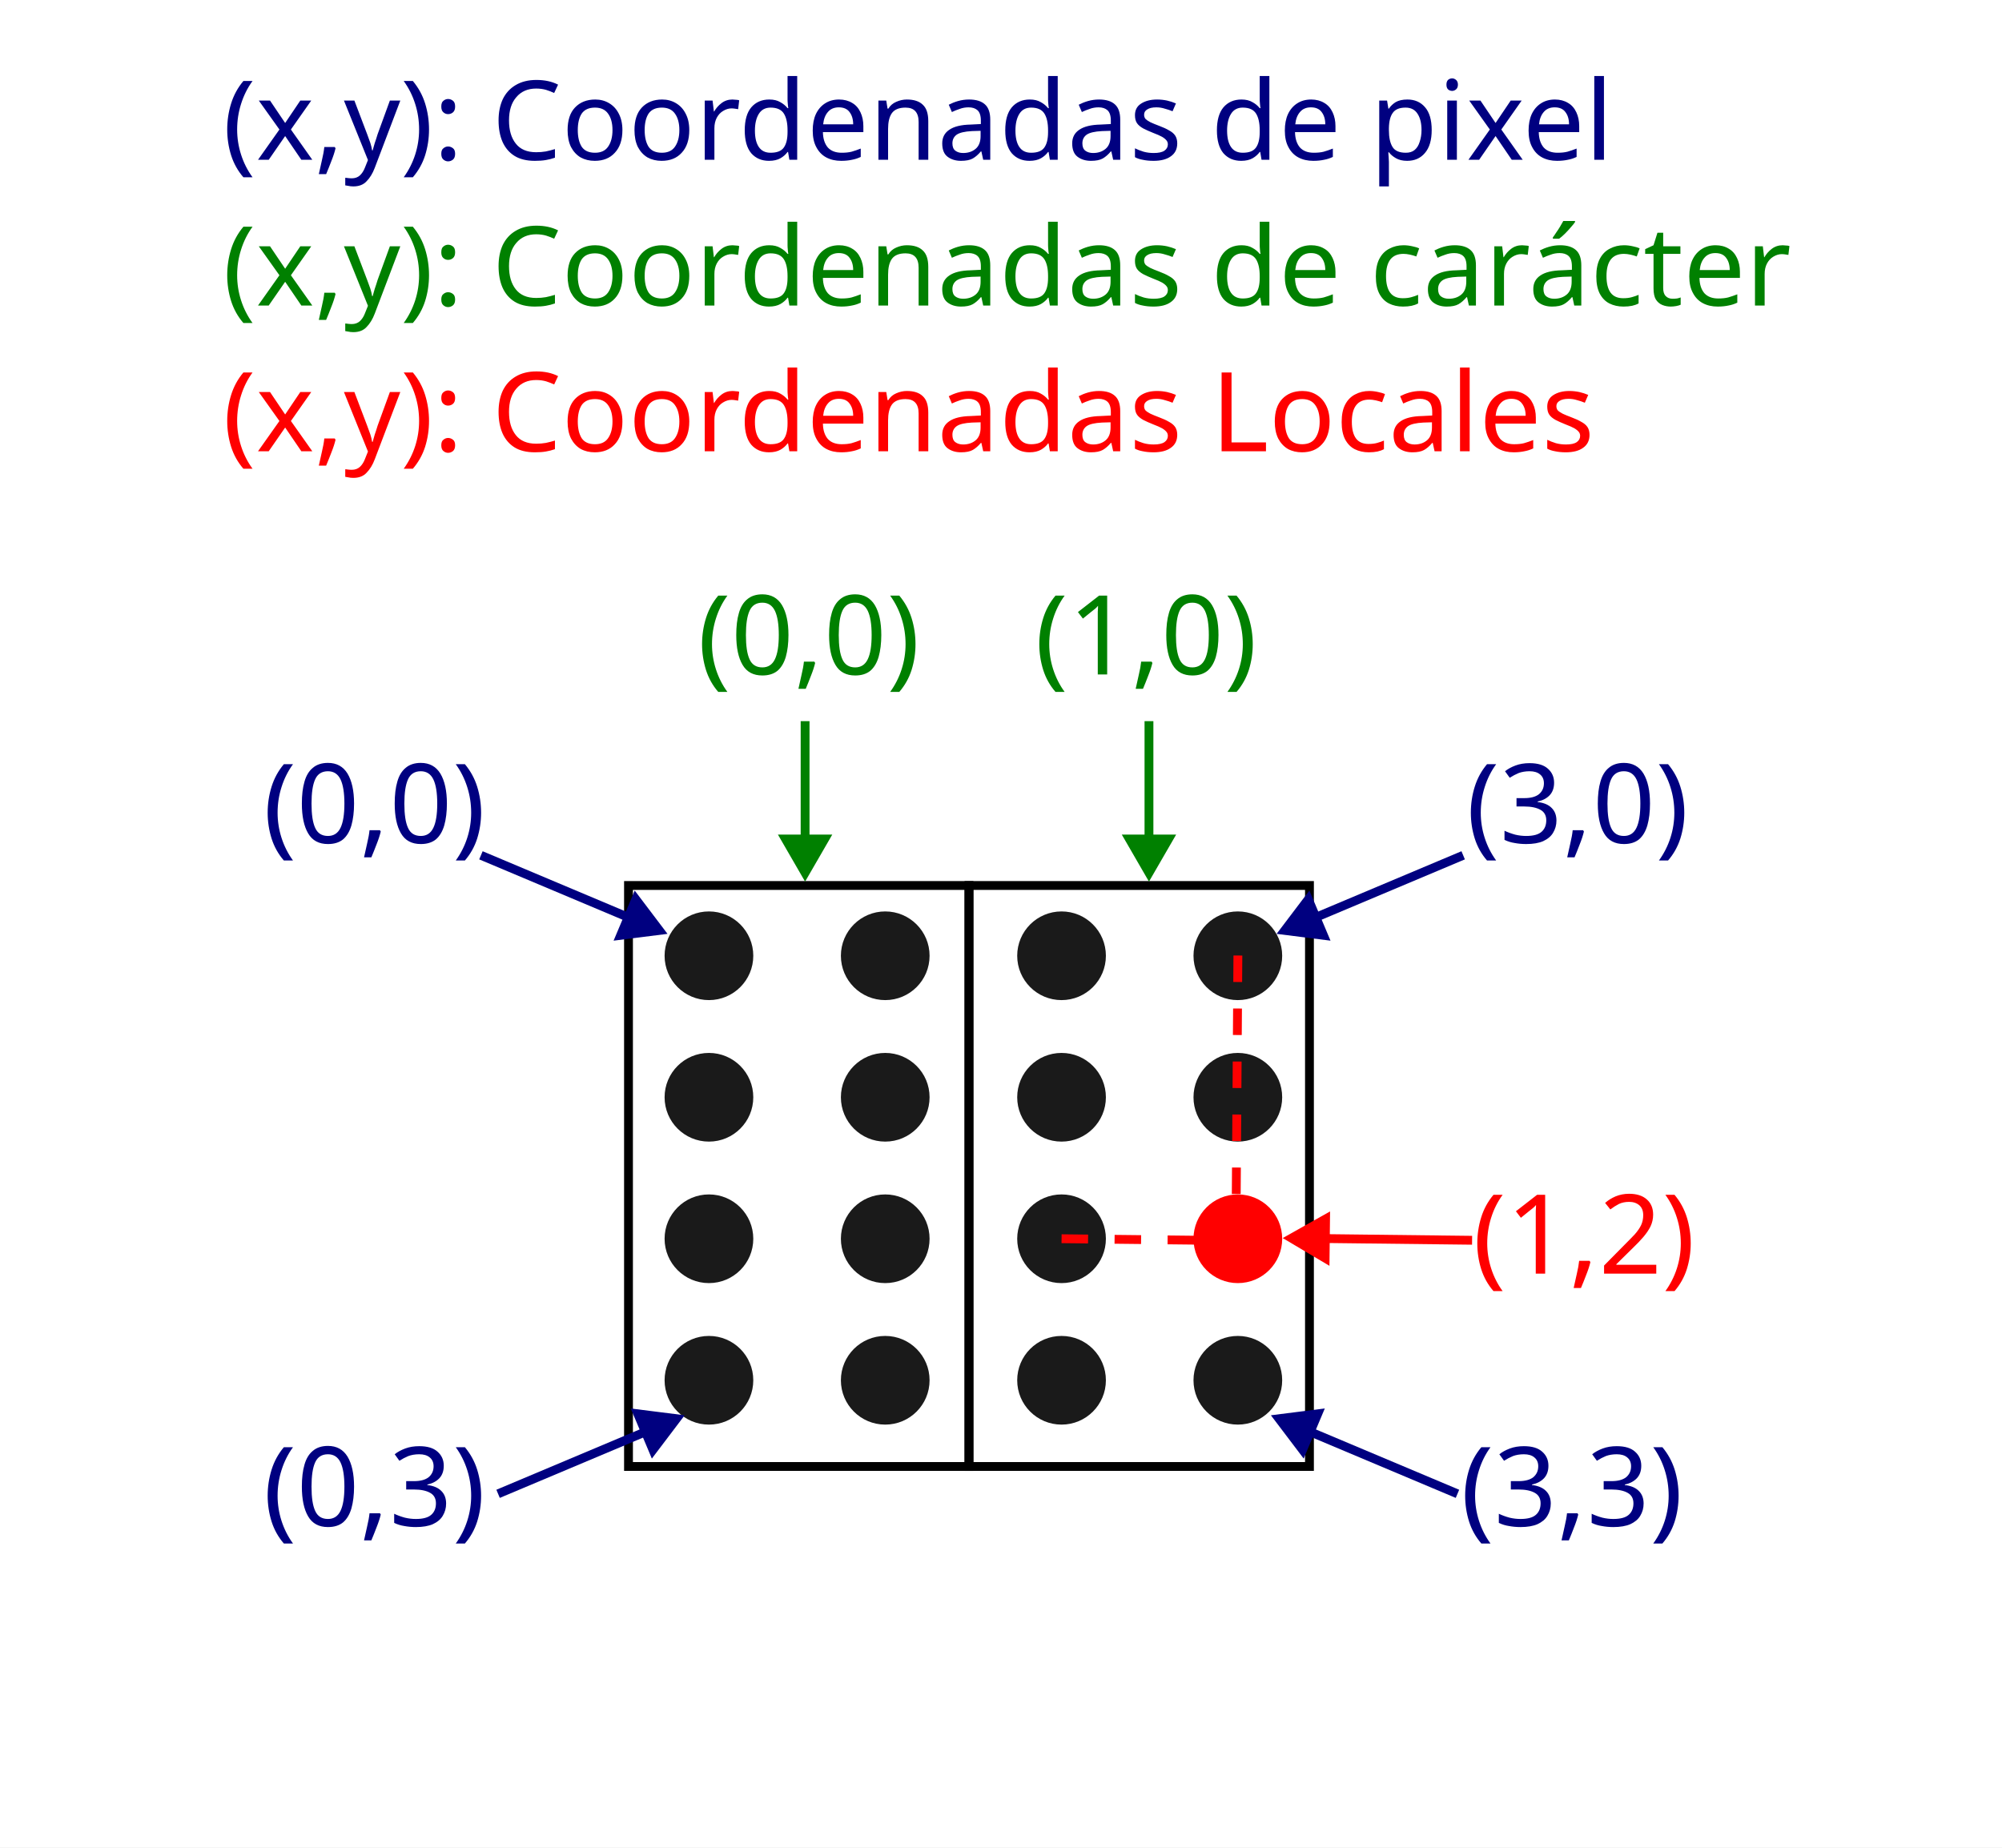
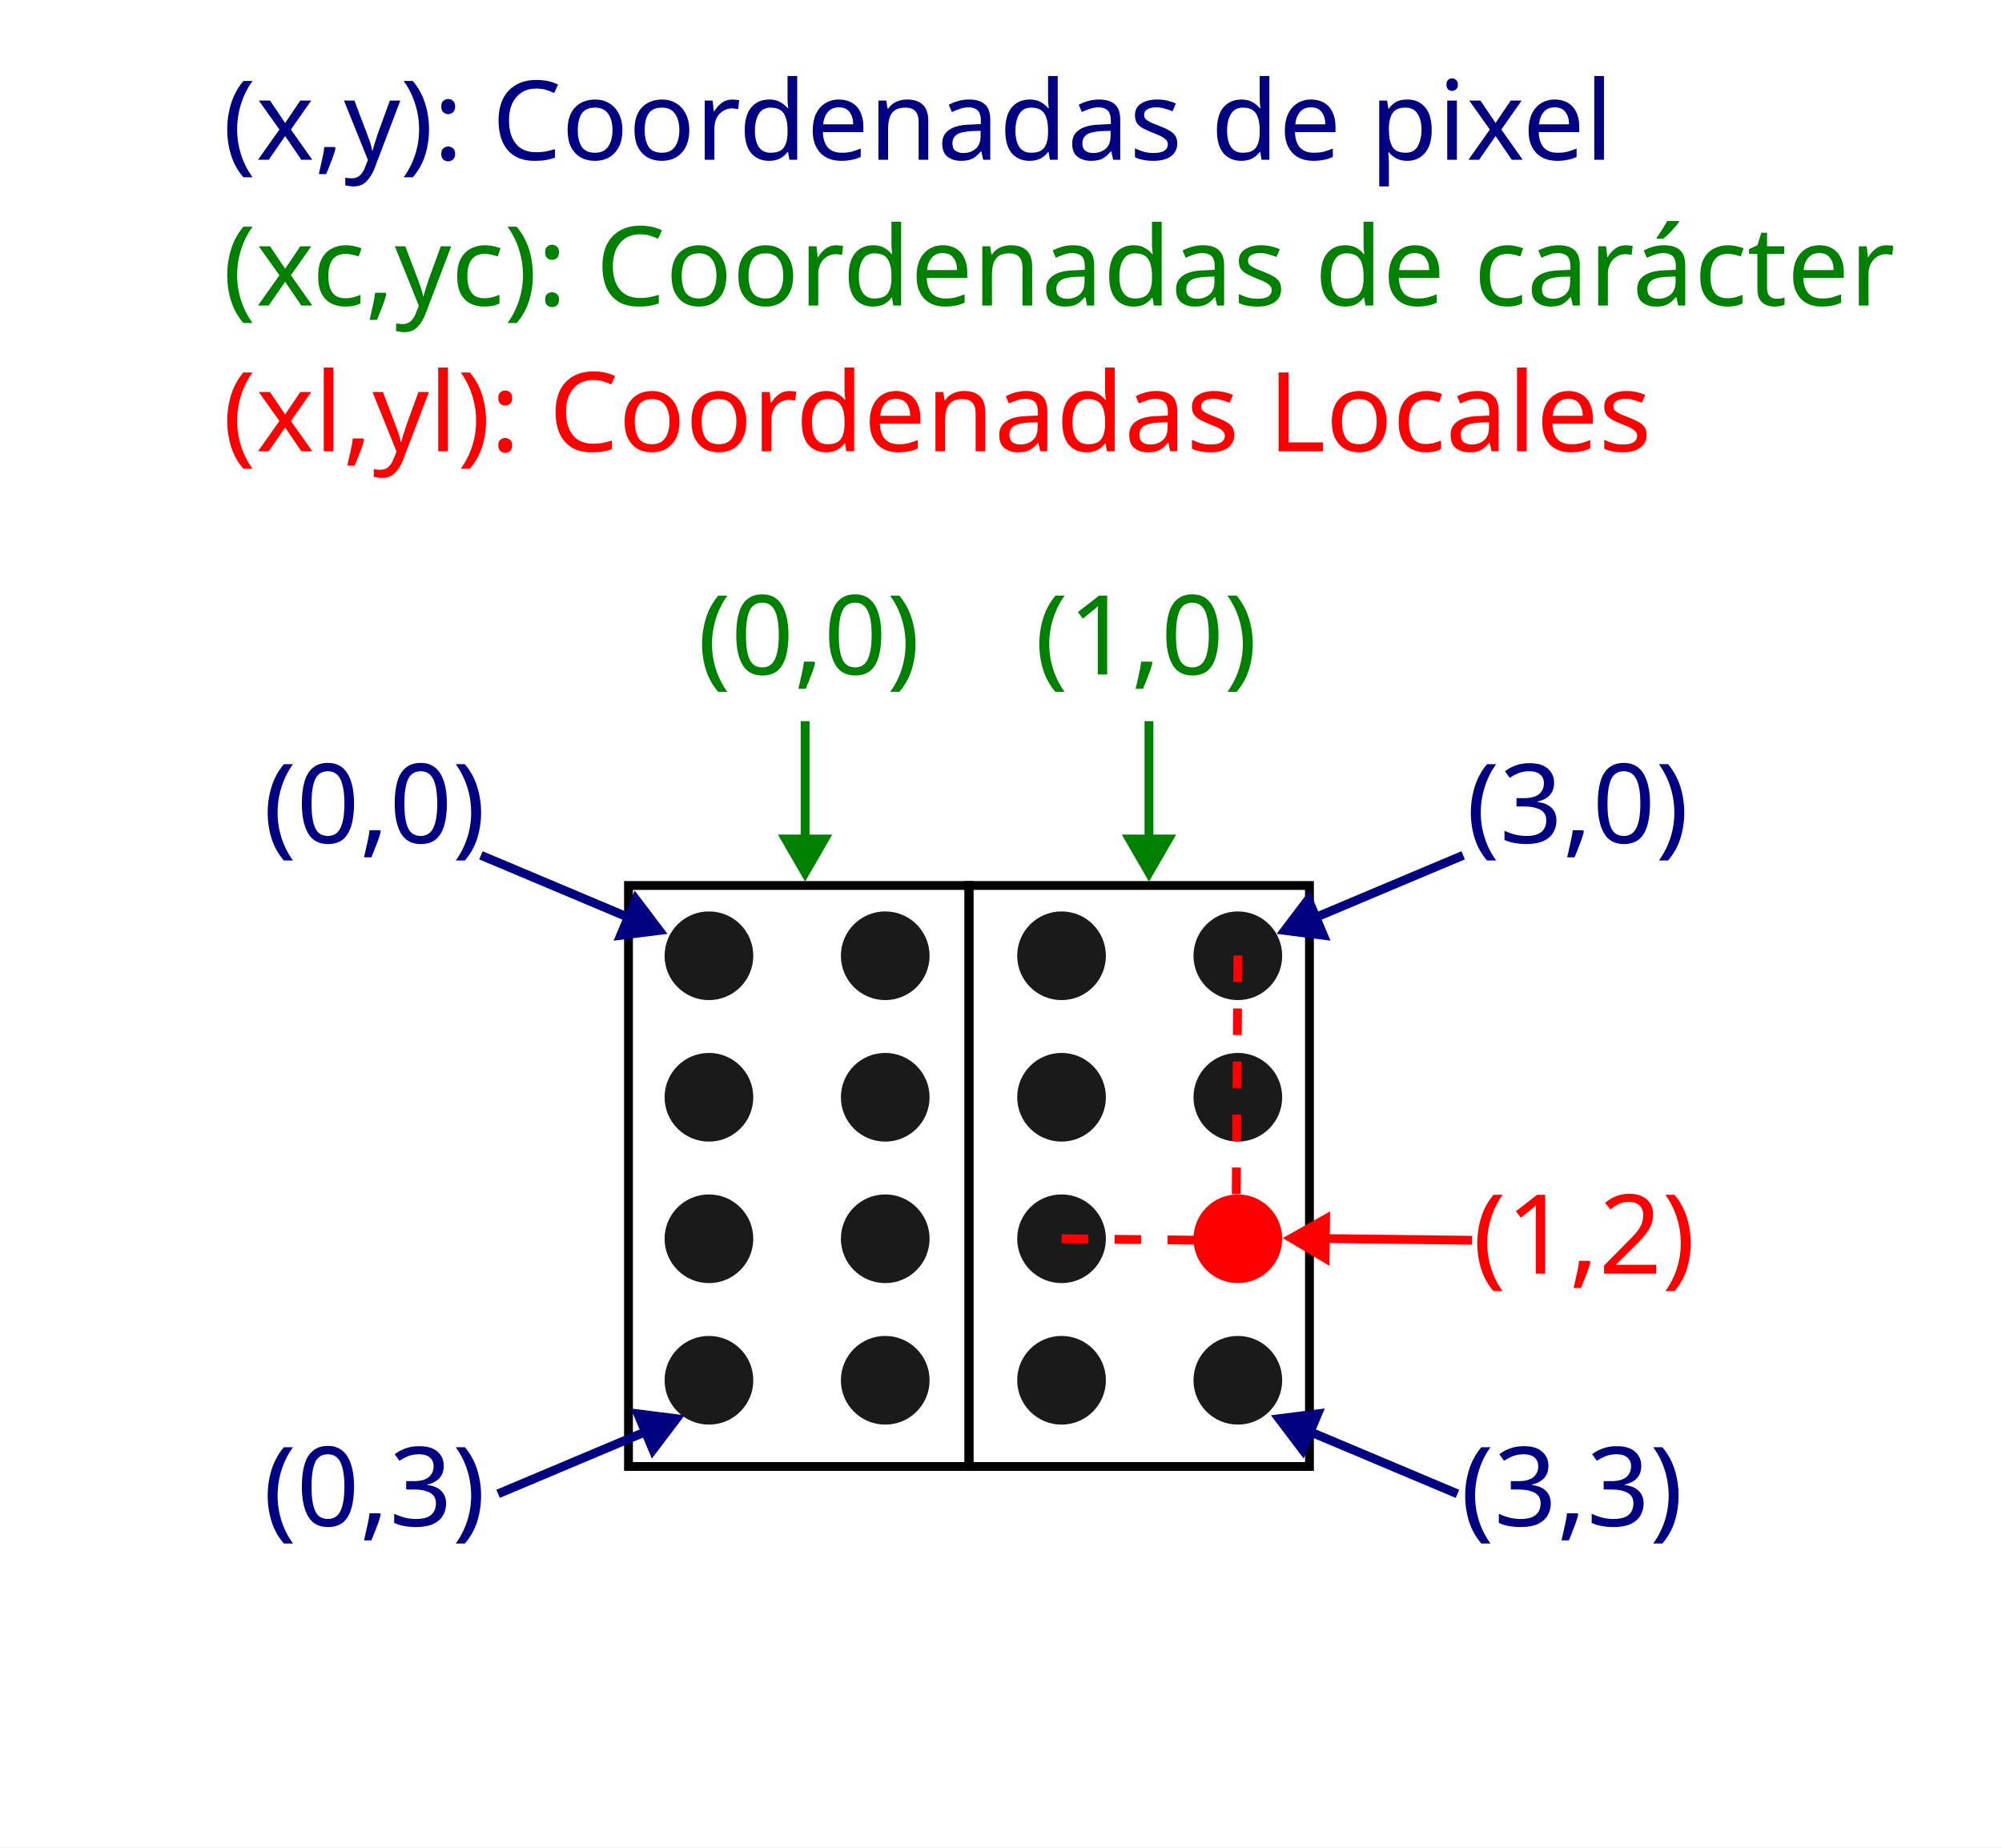
<svg xmlns="http://www.w3.org/2000/svg" width="119.862mm" height="110.625mm" viewBox="0 0 119.862 110.625" version="1.1" id="svg1">
  <defs id="defs1">
    <marker style="overflow:visible" id="Triangle" refX="0" refY="0" orient="auto-start-reverse" markerWidth="1" markerHeight="1" viewBox="0 0 1 1" preserveAspectRatio="xMidYMid">
      <path transform="scale(0.5)" style="fill:context-stroke;fill-rule:evenodd;stroke:context-stroke;stroke-width:1pt" d="M 5.77,0 -2.88,5 V -5 Z" id="path135" />
    </marker>
  </defs>
  <g id="layer2" transform="translate(-26.93103,-16.68965)" style="display:inline">
    <rect style="fill:#ffffff;stroke:none;stroke-width:0.529;stroke-linecap:square" id="rect26" width="119.862" height="110.625" x="26.931" y="16.69" />
  </g>
  <g id="layer1" transform="translate(-26.93103,-16.68965)">
    <circle style="fill:#1a1a1a;stroke:none;stroke-width:0.529;stroke-linecap:square" id="path1" cx="69.376" cy="73.92" r="2.655" />
    <circle style="fill:#1a1a1a;stroke:none;stroke-width:0.529;stroke-linecap:square" id="circle3" cx="79.931" cy="73.92" r="2.655" />
    <text xml:space="preserve" style="font-size:6.615px;line-height:1;font-family:Ubuntu;-inkscape-font-specification:Ubuntu;writing-mode:lr-tb;direction:ltr;fill:#000080;stroke:none;stroke-width:0.529;stroke-linecap:square" x="42.691" y="67.17" id="text25">
      <tspan id="tspan25" style="font-size:6.615px;fill:#000080;stroke-width:0.529" x="42.691" y="67.17">(0,0)</tspan>
    </text>
    <rect style="fill:none;stroke:#000000;stroke-width:0.529;stroke-linecap:square" id="rect25" width="20.385" height="34.789" x="64.56" y="69.712" />
    <circle style="fill:#1a1a1a;stroke:none;stroke-width:0.529;stroke-linecap:square" id="circle1" cx="90.487" cy="73.92" r="2.655" />
    <circle style="fill:#1a1a1a;stroke:none;stroke-width:0.529;stroke-linecap:square" id="circle2" cx="101.042" cy="73.92" r="2.655" />
    <circle style="fill:#1a1a1a;stroke:none;stroke-width:0.529;stroke-linecap:square" id="circle4" cx="69.376" cy="82.393" r="2.655" />
    <circle style="fill:#1a1a1a;stroke:none;stroke-width:0.529;stroke-linecap:square" id="circle5" cx="79.931" cy="82.393" r="2.655" />
    <circle style="fill:#1a1a1a;stroke:none;stroke-width:0.529;stroke-linecap:square" id="circle6" cx="90.487" cy="82.393" r="2.655" />
    <circle style="fill:#1a1a1a;stroke:none;stroke-width:0.529;stroke-linecap:square" id="circle7" cx="101.042" cy="82.393" r="2.655" />
    <circle style="fill:#1a1a1a;stroke:none;stroke-width:0.529;stroke-linecap:square" id="circle8" cx="69.376" cy="90.866" r="2.655" />
    <circle style="fill:#1a1a1a;stroke:none;stroke-width:0.529;stroke-linecap:square" id="circle9" cx="79.931" cy="90.866" r="2.655" />
    <circle style="fill:#1a1a1a;stroke:none;stroke-width:0.529;stroke-linecap:square" id="circle10" cx="90.487" cy="90.866" r="2.655" />
    <circle style="fill:#ff0000;stroke:none;stroke-width:0.529;stroke-linecap:square" id="circle11" cx="101.042" cy="90.866" r="2.655" />
    <circle style="fill:#1a1a1a;stroke:none;stroke-width:0.529;stroke-linecap:square" id="circle12" cx="69.376" cy="99.339" r="2.655" />
    <circle style="fill:#1a1a1a;stroke:none;stroke-width:0.529;stroke-linecap:square" id="circle13" cx="79.931" cy="99.339" r="2.655" />
    <circle style="fill:#1a1a1a;stroke:none;stroke-width:0.529;stroke-linecap:square" id="circle14" cx="90.487" cy="99.339" r="2.655" />
    <circle style="fill:#1a1a1a;stroke:none;stroke-width:0.529;stroke-linecap:square" id="circle15" cx="101.042" cy="99.339" r="2.655" />
    <rect style="fill:none;stroke:#000000;stroke-width:0.529;stroke-linecap:square" id="rect15" width="20.385" height="34.789" x="84.945" y="69.712" />
    <text xml:space="preserve" style="font-size:6.615px;line-height:1;font-family:Ubuntu;-inkscape-font-specification:Ubuntu;writing-mode:lr-tb;direction:ltr;fill:#000080;stroke:none;stroke-width:0.529;stroke-linecap:square" x="40.271" y="26.258" id="text15">
      <tspan id="tspan15" style="font-size:6.615px;fill:#000080;stroke-width:0.529" x="40.271" y="26.258">(x,y): Coordenadas de pixel</tspan>
    </text>
    <path style="fill:#000080;stroke:#000080;stroke-width:0.529;stroke-linecap:square;marker-end:url(#Triangle)" d="m 55.969,68.007 9.195,3.872" id="path15" />
    <text xml:space="preserve" style="font-size:6.615px;line-height:1;font-family:Ubuntu;-inkscape-font-specification:Ubuntu;writing-mode:lr-tb;direction:ltr;fill:#000080;stroke:none;stroke-width:0.529;stroke-linecap:square" x="114.728" y="67.17" id="text16">
      <tspan id="tspan16" style="font-size:6.615px;fill:#000080;stroke-width:0.529" x="114.728" y="67.17">(3,0)</tspan>
    </text>
    <path style="fill:#000080;stroke:#000080;stroke-width:0.529;stroke-linecap:square;marker-end:url(#Triangle)" d="m 114.289,68.007 -9.195,3.872" id="path16" />
    <text xml:space="preserve" style="font-size:6.615px;line-height:1;font-family:Ubuntu;-inkscape-font-specification:Ubuntu;writing-mode:lr-tb;direction:ltr;fill:#000080;stroke:none;stroke-width:0.529;stroke-linecap:square" x="42.691" y="108.066" id="text17">
      <tspan id="tspan17" style="font-size:6.615px;fill:#000080;stroke-width:0.529" x="42.691" y="108.066">(0,3)</tspan>
    </text>
    <path style="fill:#000080;stroke:#000080;stroke-width:0.529;stroke-linecap:square;marker-end:url(#Triangle)" d="m 56.996,106.036 9.195,-3.872" id="path17" />
    <text xml:space="preserve" style="font-size:6.615px;line-height:1;font-family:Ubuntu;-inkscape-font-specification:Ubuntu;writing-mode:lr-tb;direction:ltr;fill:#000080;stroke:none;stroke-width:0.529;stroke-linecap:square" x="114.386" y="108.066" id="text18">
      <tspan id="tspan18" style="font-size:6.615px;fill:#000080;stroke-width:0.529" x="114.386" y="108.066">(3,3)</tspan>
    </text>
    <path style="fill:#000080;stroke:#000080;stroke-width:0.529;stroke-linecap:square;marker-end:url(#Triangle)" d="m 113.947,106.036 -9.195,-3.872" id="path18" />
    <text xml:space="preserve" style="font-size:6.615px;line-height:1;font-family:Ubuntu;-inkscape-font-specification:Ubuntu;writing-mode:lr-tb;direction:ltr;fill:#008000;stroke:none;stroke-width:0.529;stroke-linecap:square" x="40.271" y="34.985" id="text20">
-       <tspan id="tspan20" style="font-size:6.615px;fill:#008000;stroke-width:0.529" x="40.271" y="34.985">(x,y): Coordenadas de carácter</tspan>
+       <tspan id="tspan20" style="font-size:6.615px;fill:#008000;stroke-width:0.529" x="40.271" y="34.985">(xc,yc): Coordenadas de carácter</tspan>
    </text>
    <text xml:space="preserve" style="font-size:6.615px;line-height:1;font-family:Ubuntu;-inkscape-font-specification:Ubuntu;writing-mode:lr-tb;direction:ltr;fill:#008000;stroke:none;stroke-width:0.529;stroke-linecap:square" x="68.7" y="57.075" id="text21">
      <tspan id="tspan21" style="font-size:6.615px;fill:#008000;stroke:none;stroke-width:0.529" x="68.7" y="57.075">(0,0)</tspan>
    </text>
    <text xml:space="preserve" style="font-size:6.615px;line-height:1;font-family:Ubuntu;-inkscape-font-specification:Ubuntu;writing-mode:lr-tb;direction:ltr;fill:#008000;stroke:none;stroke-width:0.529;stroke-linecap:square" x="88.891" y="57.075" id="text22">
      <tspan id="tspan22" style="font-size:6.615px;fill:#008000;stroke-width:0.529" x="88.891" y="57.075">(1,0)</tspan>
    </text>
    <path style="fill:#008000;stroke:#008000;stroke-width:0.529;stroke-linecap:square;marker-end:url(#Triangle)" d="m 75.133,60.136 v 7.465" id="path22" />
    <path style="fill:#008000;stroke:#008000;stroke-width:0.529;stroke-linecap:square;marker-end:url(#Triangle)" d="m 95.721,60.136 v 7.465" id="path23" />
    <text xml:space="preserve" style="font-size:6.615px;line-height:1;font-family:Ubuntu;-inkscape-font-specification:Ubuntu;writing-mode:lr-tb;direction:ltr;fill:#ff0000;stroke:none;stroke-width:0.529;stroke-linecap:square" x="40.271" y="43.711" id="text23">
-       <tspan id="tspan23" style="font-size:6.615px;fill:#ff0000;stroke-width:0.529" x="40.271" y="43.711">(x,y): Coordenadas Locales</tspan>
+       <tspan id="tspan23" style="font-size:6.615px;fill:#ff0000;stroke-width:0.529" x="40.271" y="43.711">(xl,yl): Coordenadas Locales</tspan>
    </text>
    <text xml:space="preserve" style="font-size:6.615px;line-height:1;font-family:Ubuntu;-inkscape-font-specification:Ubuntu;writing-mode:lr-tb;direction:ltr;fill:#ff0000;stroke:none;stroke-width:0.529;stroke-linecap:square" x="115.112" y="92.956" id="text38">
      <tspan id="tspan38" style="font-size:6.615px;fill:#ff0000;stroke-width:0.529" x="115.112" y="92.956">(1,2)</tspan>
    </text>
    <path style="fill:#ff0000;stroke:#ff0000;stroke-width:0.529;stroke-linecap:square;marker-end:url(#Triangle)" d="m 114.802,90.953 -9.195,-0.107" id="path38" />
    <path style="fill:#ff0000;stroke:#ff0000;stroke-width:0.529;stroke-linecap:square;stroke-dasharray:1.058, 2.116;stroke-dashoffset:0" d="m 90.753,90.866 10.289,0.113" id="path39" />
    <path style="fill:#ff0000;stroke:#ff0000;stroke-width:0.529;stroke-linecap:square;stroke-dasharray:1.058, 2.116;stroke-dashoffset:0" d="m 101.043,74.169 -0.113,16.39" id="path40" />
  </g>
</svg>
